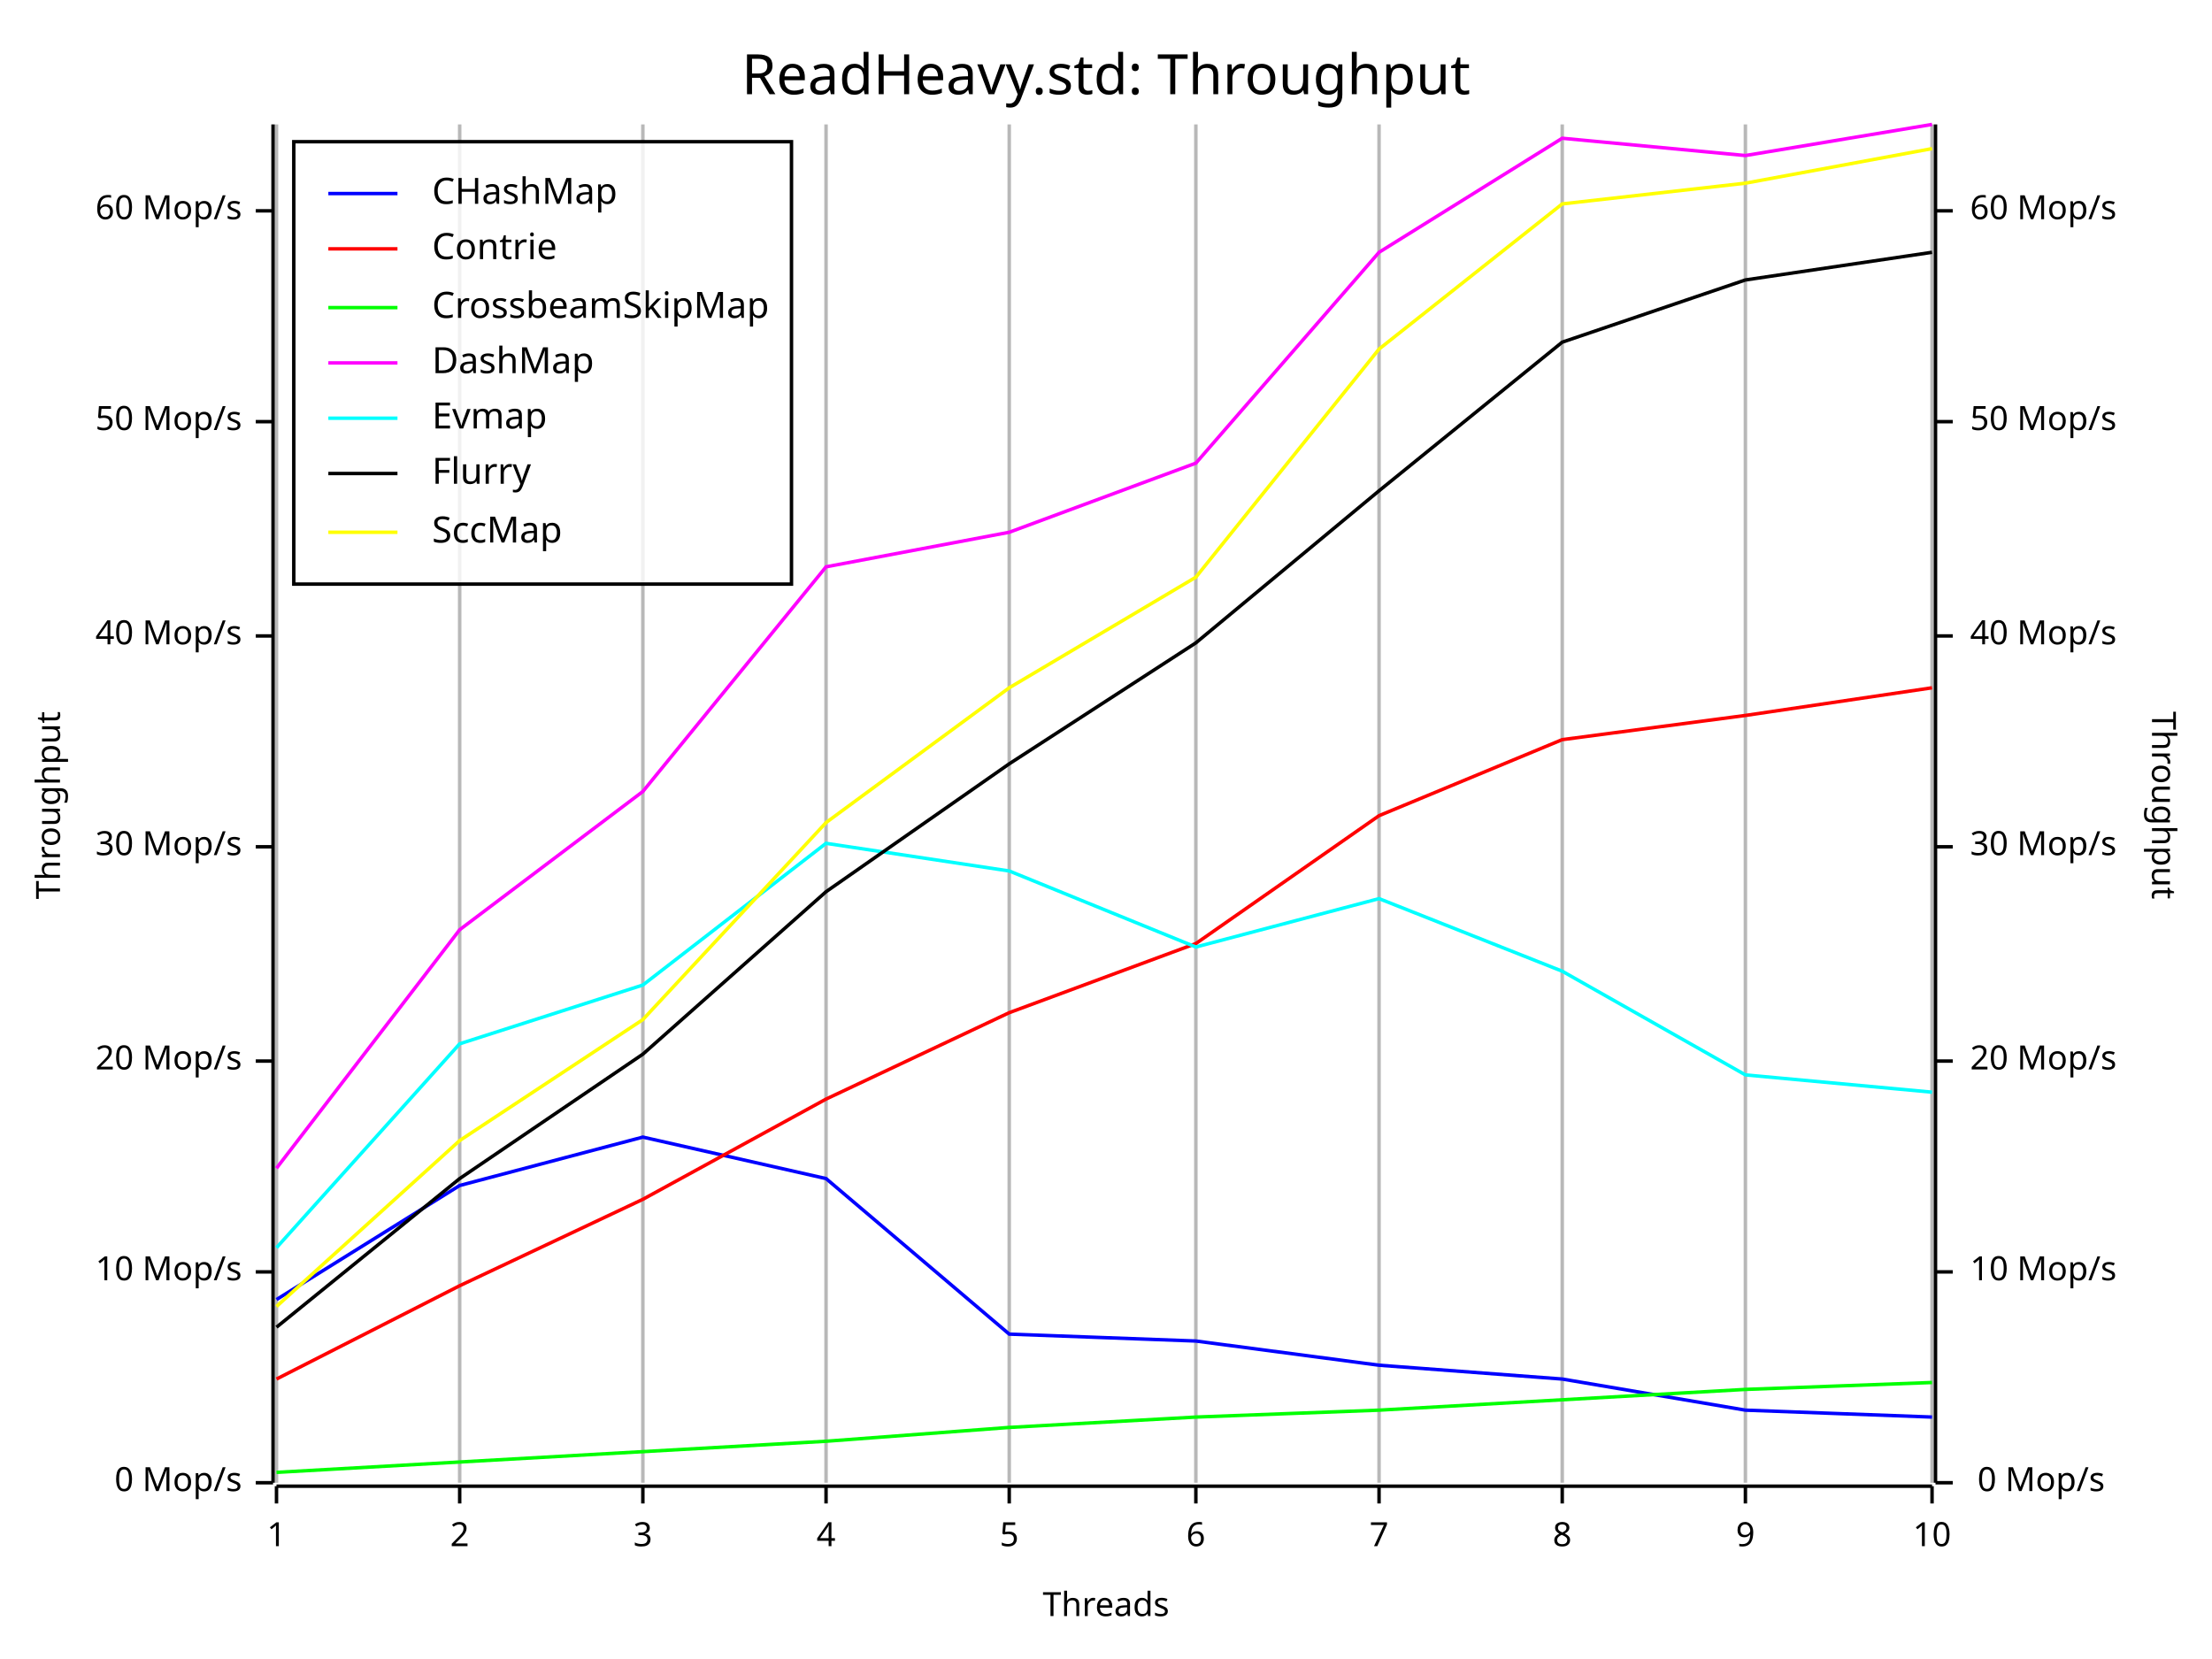
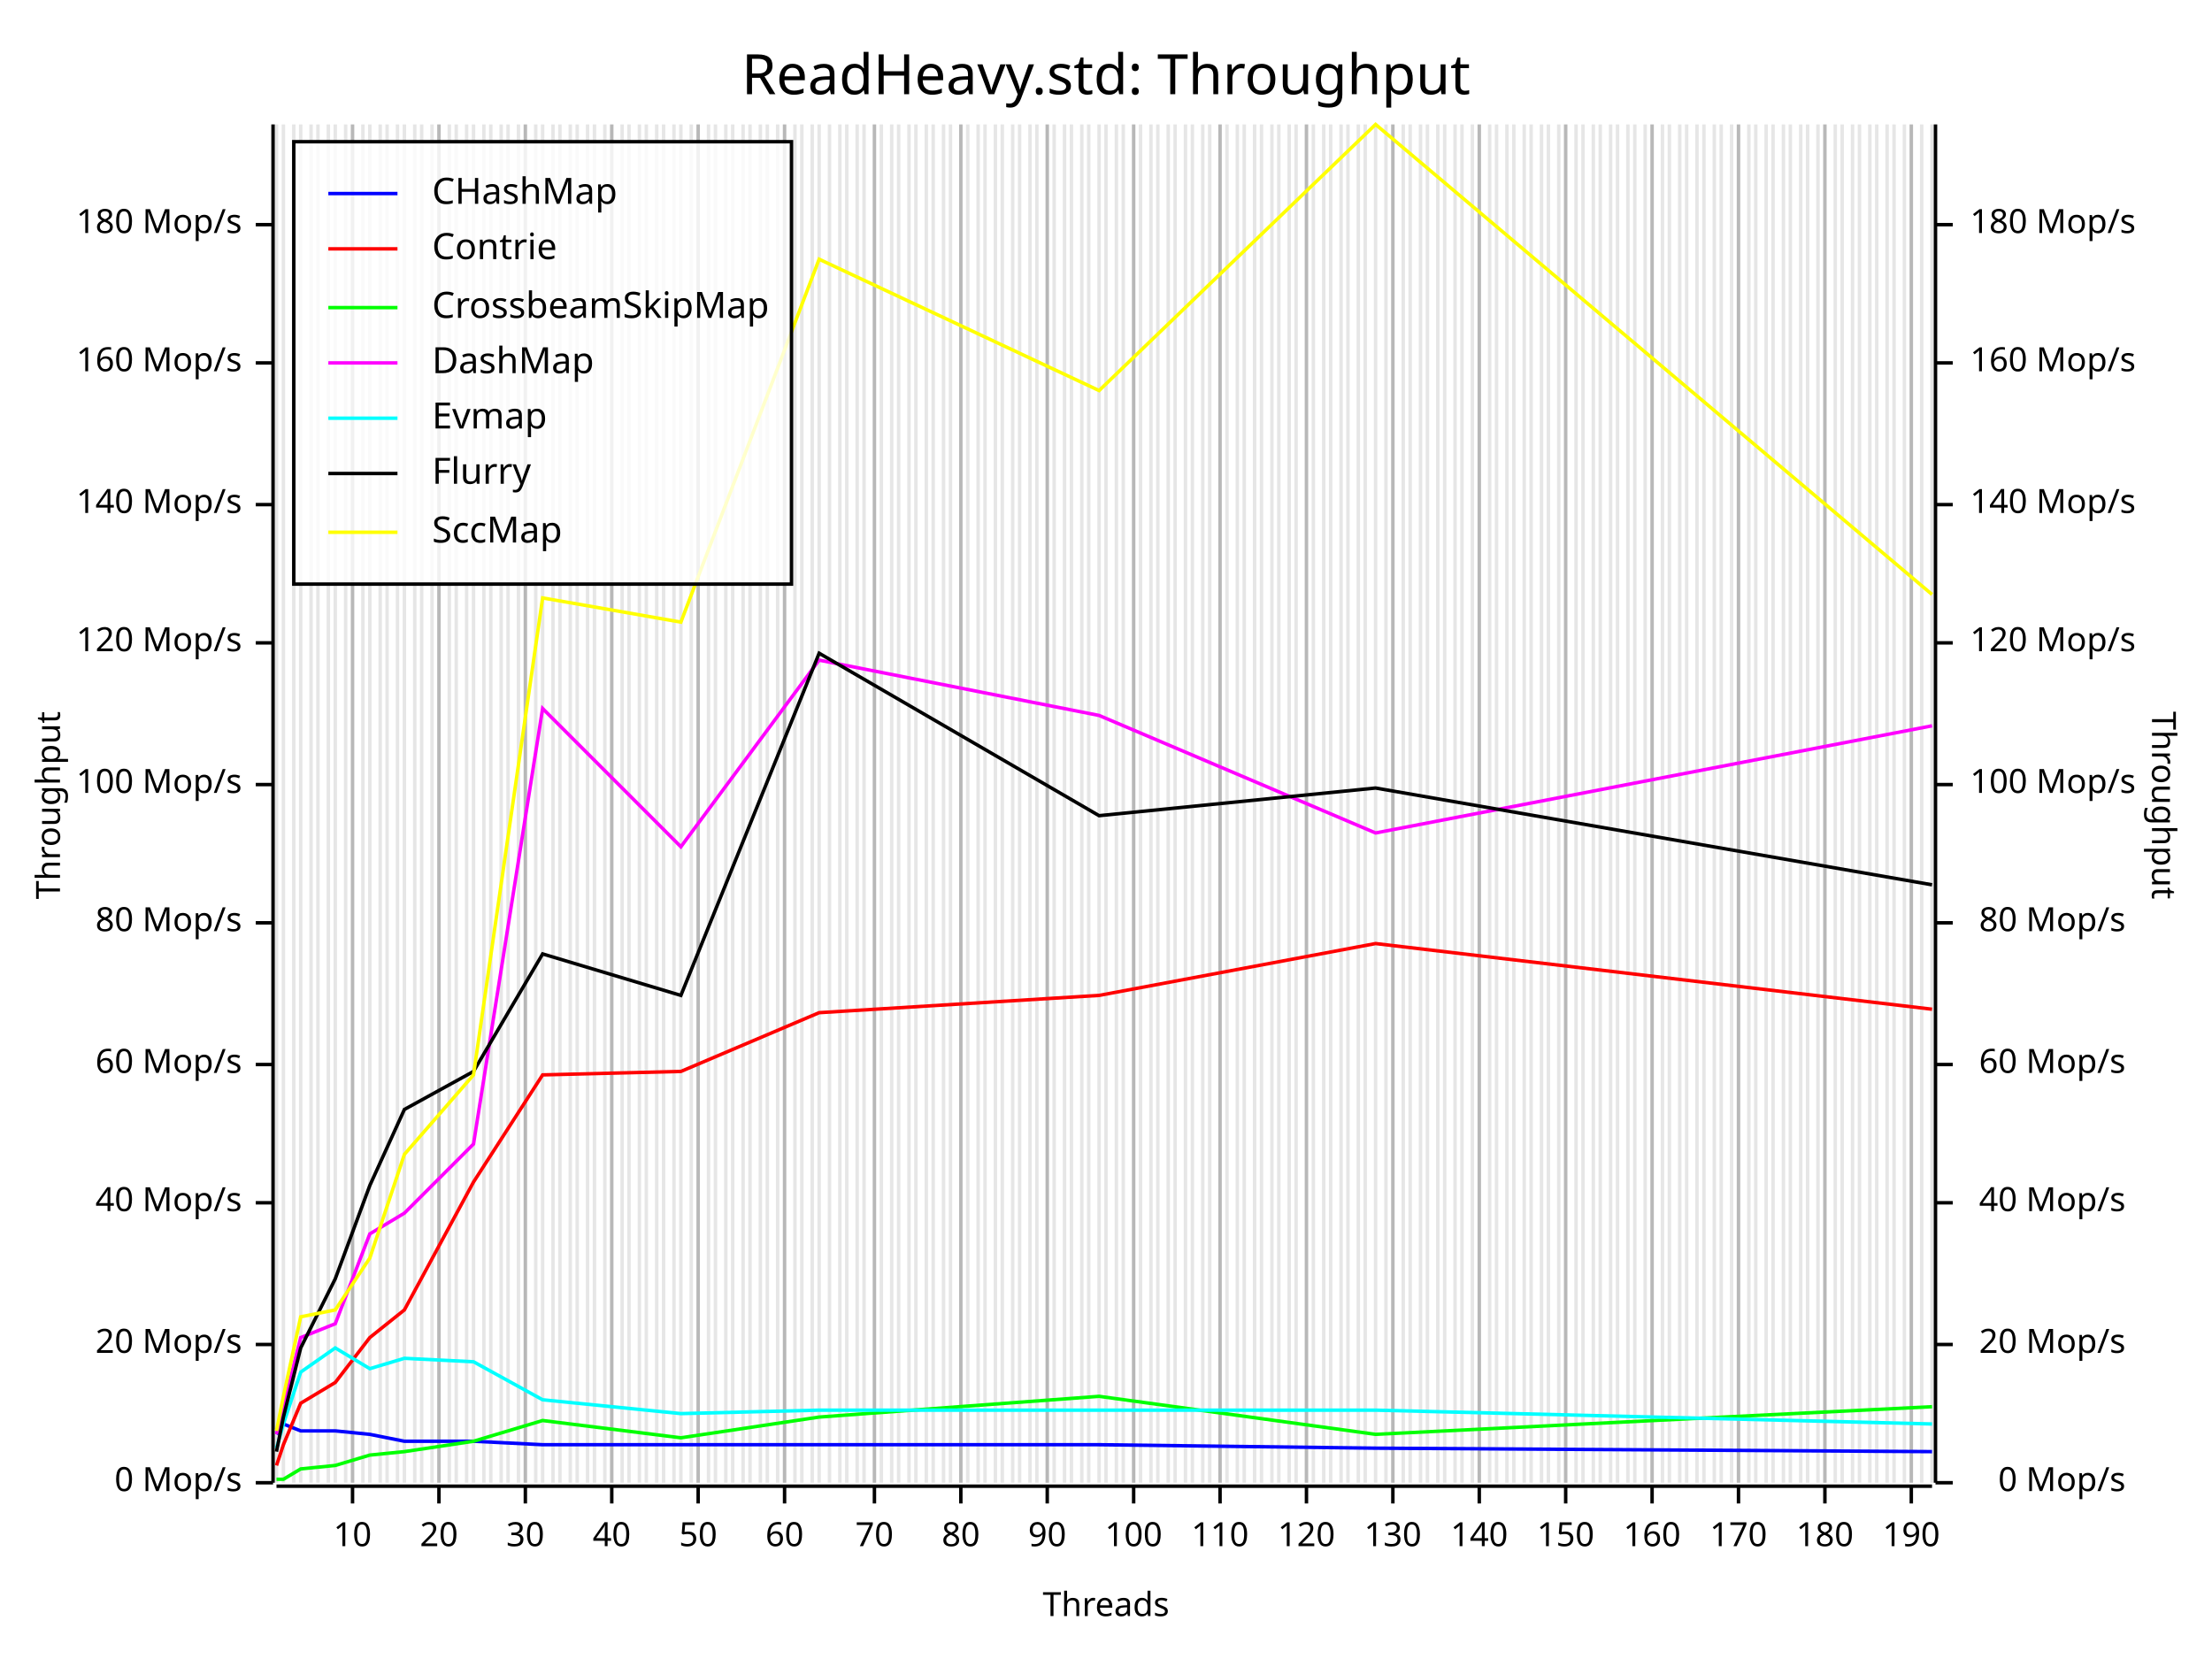
<svg xmlns="http://www.w3.org/2000/svg" width="640" height="480" viewBox="0 0 640 480">
  <rect x="0" y="0" width="640" height="480" opacity="1" fill="#FFFFFF" stroke="none" />
  <text x="320" y="15" dy="0.76em" text-anchor="middle" font-family="Fira Code" font-size="16.129" opacity="1" fill="#000000">
ReadHeavy.std: Throughput
</text>
  <line opacity="0.1" stroke="#000000" stroke-width="1" x1="80" y1="429" x2="80" y2="36" />
-   <line opacity="0.1" stroke="#000000" stroke-width="1" x1="133" y1="429" x2="133" y2="36" />
-   <line opacity="0.1" stroke="#000000" stroke-width="1" x1="186" y1="429" x2="186" y2="36" />
-   <line opacity="0.1" stroke="#000000" stroke-width="1" x1="239" y1="429" x2="239" y2="36" />
-   <line opacity="0.1" stroke="#000000" stroke-width="1" x1="292" y1="429" x2="292" y2="36" />
-   <line opacity="0.1" stroke="#000000" stroke-width="1" x1="346" y1="429" x2="346" y2="36" />
-   <line opacity="0.1" stroke="#000000" stroke-width="1" x1="399" y1="429" x2="399" y2="36" />
-   <line opacity="0.1" stroke="#000000" stroke-width="1" x1="452" y1="429" x2="452" y2="36" />
-   <line opacity="0.1" stroke="#000000" stroke-width="1" x1="505" y1="429" x2="505" y2="36" />
+   <line opacity="0.1" stroke="#000000" stroke-width="1" x1="82" y1="429" x2="82" y2="36" />
+   <line opacity="0.1" stroke="#000000" stroke-width="1" x1="85" y1="429" x2="85" y2="36" />
+   <line opacity="0.1" stroke="#000000" stroke-width="1" x1="87" y1="429" x2="87" y2="36" />
+   <line opacity="0.1" stroke="#000000" stroke-width="1" x1="90" y1="429" x2="90" y2="36" />
+   <line opacity="0.1" stroke="#000000" stroke-width="1" x1="92" y1="429" x2="92" y2="36" />
+   <line opacity="0.1" stroke="#000000" stroke-width="1" x1="95" y1="429" x2="95" y2="36" />
+   <line opacity="0.1" stroke="#000000" stroke-width="1" x1="97" y1="429" x2="97" y2="36" />
+   <line opacity="0.1" stroke="#000000" stroke-width="1" x1="100" y1="429" x2="100" y2="36" />
+   <line opacity="0.1" stroke="#000000" stroke-width="1" x1="102" y1="429" x2="102" y2="36" />
+   <line opacity="0.1" stroke="#000000" stroke-width="1" x1="105" y1="429" x2="105" y2="36" />
+   <line opacity="0.1" stroke="#000000" stroke-width="1" x1="107" y1="429" x2="107" y2="36" />
+   <line opacity="0.1" stroke="#000000" stroke-width="1" x1="110" y1="429" x2="110" y2="36" />
+   <line opacity="0.1" stroke="#000000" stroke-width="1" x1="112" y1="429" x2="112" y2="36" />
+   <line opacity="0.1" stroke="#000000" stroke-width="1" x1="115" y1="429" x2="115" y2="36" />
+   <line opacity="0.1" stroke="#000000" stroke-width="1" x1="117" y1="429" x2="117" y2="36" />
+   <line opacity="0.1" stroke="#000000" stroke-width="1" x1="120" y1="429" x2="120" y2="36" />
+   <line opacity="0.1" stroke="#000000" stroke-width="1" x1="122" y1="429" x2="122" y2="36" />
+   <line opacity="0.1" stroke="#000000" stroke-width="1" x1="125" y1="429" x2="125" y2="36" />
+   <line opacity="0.1" stroke="#000000" stroke-width="1" x1="127" y1="429" x2="127" y2="36" />
+   <line opacity="0.1" stroke="#000000" stroke-width="1" x1="130" y1="429" x2="130" y2="36" />
+   <line opacity="0.1" stroke="#000000" stroke-width="1" x1="132" y1="429" x2="132" y2="36" />
+   <line opacity="0.1" stroke="#000000" stroke-width="1" x1="135" y1="429" x2="135" y2="36" />
+   <line opacity="0.1" stroke="#000000" stroke-width="1" x1="137" y1="429" x2="137" y2="36" />
+   <line opacity="0.1" stroke="#000000" stroke-width="1" x1="140" y1="429" x2="140" y2="36" />
+   <line opacity="0.1" stroke="#000000" stroke-width="1" x1="142" y1="429" x2="142" y2="36" />
+   <line opacity="0.1" stroke="#000000" stroke-width="1" x1="145" y1="429" x2="145" y2="36" />
+   <line opacity="0.1" stroke="#000000" stroke-width="1" x1="147" y1="429" x2="147" y2="36" />
+   <line opacity="0.1" stroke="#000000" stroke-width="1" x1="150" y1="429" x2="150" y2="36" />
+   <line opacity="0.1" stroke="#000000" stroke-width="1" x1="152" y1="429" x2="152" y2="36" />
+   <line opacity="0.1" stroke="#000000" stroke-width="1" x1="155" y1="429" x2="155" y2="36" />
+   <line opacity="0.1" stroke="#000000" stroke-width="1" x1="157" y1="429" x2="157" y2="36" />
+   <line opacity="0.1" stroke="#000000" stroke-width="1" x1="160" y1="429" x2="160" y2="36" />
+   <line opacity="0.1" stroke="#000000" stroke-width="1" x1="162" y1="429" x2="162" y2="36" />
+   <line opacity="0.1" stroke="#000000" stroke-width="1" x1="165" y1="429" x2="165" y2="36" />
+   <line opacity="0.1" stroke="#000000" stroke-width="1" x1="167" y1="429" x2="167" y2="36" />
+   <line opacity="0.1" stroke="#000000" stroke-width="1" x1="170" y1="429" x2="170" y2="36" />
+   <line opacity="0.1" stroke="#000000" stroke-width="1" x1="172" y1="429" x2="172" y2="36" />
+   <line opacity="0.1" stroke="#000000" stroke-width="1" x1="175" y1="429" x2="175" y2="36" />
+   <line opacity="0.1" stroke="#000000" stroke-width="1" x1="177" y1="429" x2="177" y2="36" />
+   <line opacity="0.1" stroke="#000000" stroke-width="1" x1="180" y1="429" x2="180" y2="36" />
+   <line opacity="0.1" stroke="#000000" stroke-width="1" x1="182" y1="429" x2="182" y2="36" />
+   <line opacity="0.1" stroke="#000000" stroke-width="1" x1="185" y1="429" x2="185" y2="36" />
+   <line opacity="0.1" stroke="#000000" stroke-width="1" x1="187" y1="429" x2="187" y2="36" />
+   <line opacity="0.1" stroke="#000000" stroke-width="1" x1="190" y1="429" x2="190" y2="36" />
+   <line opacity="0.1" stroke="#000000" stroke-width="1" x1="192" y1="429" x2="192" y2="36" />
+   <line opacity="0.1" stroke="#000000" stroke-width="1" x1="195" y1="429" x2="195" y2="36" />
+   <line opacity="0.1" stroke="#000000" stroke-width="1" x1="197" y1="429" x2="197" y2="36" />
+   <line opacity="0.1" stroke="#000000" stroke-width="1" x1="200" y1="429" x2="200" y2="36" />
+   <line opacity="0.1" stroke="#000000" stroke-width="1" x1="202" y1="429" x2="202" y2="36" />
+   <line opacity="0.1" stroke="#000000" stroke-width="1" x1="205" y1="429" x2="205" y2="36" />
+   <line opacity="0.1" stroke="#000000" stroke-width="1" x1="207" y1="429" x2="207" y2="36" />
+   <line opacity="0.1" stroke="#000000" stroke-width="1" x1="210" y1="429" x2="210" y2="36" />
+   <line opacity="0.1" stroke="#000000" stroke-width="1" x1="212" y1="429" x2="212" y2="36" />
+   <line opacity="0.1" stroke="#000000" stroke-width="1" x1="215" y1="429" x2="215" y2="36" />
+   <line opacity="0.1" stroke="#000000" stroke-width="1" x1="217" y1="429" x2="217" y2="36" />
+   <line opacity="0.1" stroke="#000000" stroke-width="1" x1="220" y1="429" x2="220" y2="36" />
+   <line opacity="0.1" stroke="#000000" stroke-width="1" x1="222" y1="429" x2="222" y2="36" />
+   <line opacity="0.1" stroke="#000000" stroke-width="1" x1="225" y1="429" x2="225" y2="36" />
+   <line opacity="0.1" stroke="#000000" stroke-width="1" x1="227" y1="429" x2="227" y2="36" />
+   <line opacity="0.1" stroke="#000000" stroke-width="1" x1="230" y1="429" x2="230" y2="36" />
+   <line opacity="0.1" stroke="#000000" stroke-width="1" x1="232" y1="429" x2="232" y2="36" />
+   <line opacity="0.1" stroke="#000000" stroke-width="1" x1="235" y1="429" x2="235" y2="36" />
+   <line opacity="0.1" stroke="#000000" stroke-width="1" x1="237" y1="429" x2="237" y2="36" />
+   <line opacity="0.1" stroke="#000000" stroke-width="1" x1="240" y1="429" x2="240" y2="36" />
+   <line opacity="0.1" stroke="#000000" stroke-width="1" x1="243" y1="429" x2="243" y2="36" />
+   <line opacity="0.1" stroke="#000000" stroke-width="1" x1="245" y1="429" x2="245" y2="36" />
+   <line opacity="0.1" stroke="#000000" stroke-width="1" x1="248" y1="429" x2="248" y2="36" />
+   <line opacity="0.1" stroke="#000000" stroke-width="1" x1="250" y1="429" x2="250" y2="36" />
+   <line opacity="0.1" stroke="#000000" stroke-width="1" x1="253" y1="429" x2="253" y2="36" />
+   <line opacity="0.1" stroke="#000000" stroke-width="1" x1="255" y1="429" x2="255" y2="36" />
+   <line opacity="0.1" stroke="#000000" stroke-width="1" x1="258" y1="429" x2="258" y2="36" />
+   <line opacity="0.1" stroke="#000000" stroke-width="1" x1="260" y1="429" x2="260" y2="36" />
+   <line opacity="0.1" stroke="#000000" stroke-width="1" x1="263" y1="429" x2="263" y2="36" />
+   <line opacity="0.1" stroke="#000000" stroke-width="1" x1="265" y1="429" x2="265" y2="36" />
+   <line opacity="0.1" stroke="#000000" stroke-width="1" x1="268" y1="429" x2="268" y2="36" />
+   <line opacity="0.1" stroke="#000000" stroke-width="1" x1="270" y1="429" x2="270" y2="36" />
+   <line opacity="0.1" stroke="#000000" stroke-width="1" x1="273" y1="429" x2="273" y2="36" />
+   <line opacity="0.1" stroke="#000000" stroke-width="1" x1="275" y1="429" x2="275" y2="36" />
+   <line opacity="0.1" stroke="#000000" stroke-width="1" x1="278" y1="429" x2="278" y2="36" />
+   <line opacity="0.1" stroke="#000000" stroke-width="1" x1="280" y1="429" x2="280" y2="36" />
+   <line opacity="0.1" stroke="#000000" stroke-width="1" x1="283" y1="429" x2="283" y2="36" />
+   <line opacity="0.1" stroke="#000000" stroke-width="1" x1="285" y1="429" x2="285" y2="36" />
+   <line opacity="0.1" stroke="#000000" stroke-width="1" x1="288" y1="429" x2="288" y2="36" />
+   <line opacity="0.1" stroke="#000000" stroke-width="1" x1="290" y1="429" x2="290" y2="36" />
+   <line opacity="0.1" stroke="#000000" stroke-width="1" x1="293" y1="429" x2="293" y2="36" />
+   <line opacity="0.1" stroke="#000000" stroke-width="1" x1="295" y1="429" x2="295" y2="36" />
+   <line opacity="0.1" stroke="#000000" stroke-width="1" x1="298" y1="429" x2="298" y2="36" />
+   <line opacity="0.1" stroke="#000000" stroke-width="1" x1="300" y1="429" x2="300" y2="36" />
+   <line opacity="0.1" stroke="#000000" stroke-width="1" x1="303" y1="429" x2="303" y2="36" />
+   <line opacity="0.1" stroke="#000000" stroke-width="1" x1="305" y1="429" x2="305" y2="36" />
+   <line opacity="0.1" stroke="#000000" stroke-width="1" x1="308" y1="429" x2="308" y2="36" />
+   <line opacity="0.1" stroke="#000000" stroke-width="1" x1="310" y1="429" x2="310" y2="36" />
+   <line opacity="0.1" stroke="#000000" stroke-width="1" x1="313" y1="429" x2="313" y2="36" />
+   <line opacity="0.1" stroke="#000000" stroke-width="1" x1="315" y1="429" x2="315" y2="36" />
+   <line opacity="0.1" stroke="#000000" stroke-width="1" x1="318" y1="429" x2="318" y2="36" />
+   <line opacity="0.1" stroke="#000000" stroke-width="1" x1="320" y1="429" x2="320" y2="36" />
+   <line opacity="0.1" stroke="#000000" stroke-width="1" x1="323" y1="429" x2="323" y2="36" />
+   <line opacity="0.1" stroke="#000000" stroke-width="1" x1="325" y1="429" x2="325" y2="36" />
+   <line opacity="0.1" stroke="#000000" stroke-width="1" x1="328" y1="429" x2="328" y2="36" />
+   <line opacity="0.1" stroke="#000000" stroke-width="1" x1="330" y1="429" x2="330" y2="36" />
+   <line opacity="0.1" stroke="#000000" stroke-width="1" x1="333" y1="429" x2="333" y2="36" />
+   <line opacity="0.1" stroke="#000000" stroke-width="1" x1="335" y1="429" x2="335" y2="36" />
+   <line opacity="0.1" stroke="#000000" stroke-width="1" x1="338" y1="429" x2="338" y2="36" />
+   <line opacity="0.1" stroke="#000000" stroke-width="1" x1="340" y1="429" x2="340" y2="36" />
+   <line opacity="0.1" stroke="#000000" stroke-width="1" x1="343" y1="429" x2="343" y2="36" />
+   <line opacity="0.1" stroke="#000000" stroke-width="1" x1="345" y1="429" x2="345" y2="36" />
+   <line opacity="0.1" stroke="#000000" stroke-width="1" x1="348" y1="429" x2="348" y2="36" />
+   <line opacity="0.1" stroke="#000000" stroke-width="1" x1="350" y1="429" x2="350" y2="36" />
+   <line opacity="0.1" stroke="#000000" stroke-width="1" x1="353" y1="429" x2="353" y2="36" />
+   <line opacity="0.1" stroke="#000000" stroke-width="1" x1="355" y1="429" x2="355" y2="36" />
+   <line opacity="0.1" stroke="#000000" stroke-width="1" x1="358" y1="429" x2="358" y2="36" />
+   <line opacity="0.1" stroke="#000000" stroke-width="1" x1="360" y1="429" x2="360" y2="36" />
+   <line opacity="0.1" stroke="#000000" stroke-width="1" x1="363" y1="429" x2="363" y2="36" />
+   <line opacity="0.1" stroke="#000000" stroke-width="1" x1="365" y1="429" x2="365" y2="36" />
+   <line opacity="0.1" stroke="#000000" stroke-width="1" x1="368" y1="429" x2="368" y2="36" />
+   <line opacity="0.1" stroke="#000000" stroke-width="1" x1="370" y1="429" x2="370" y2="36" />
+   <line opacity="0.1" stroke="#000000" stroke-width="1" x1="373" y1="429" x2="373" y2="36" />
+   <line opacity="0.1" stroke="#000000" stroke-width="1" x1="375" y1="429" x2="375" y2="36" />
+   <line opacity="0.1" stroke="#000000" stroke-width="1" x1="378" y1="429" x2="378" y2="36" />
+   <line opacity="0.1" stroke="#000000" stroke-width="1" x1="380" y1="429" x2="380" y2="36" />
+   <line opacity="0.1" stroke="#000000" stroke-width="1" x1="383" y1="429" x2="383" y2="36" />
+   <line opacity="0.1" stroke="#000000" stroke-width="1" x1="385" y1="429" x2="385" y2="36" />
+   <line opacity="0.1" stroke="#000000" stroke-width="1" x1="388" y1="429" x2="388" y2="36" />
+   <line opacity="0.1" stroke="#000000" stroke-width="1" x1="390" y1="429" x2="390" y2="36" />
+   <line opacity="0.1" stroke="#000000" stroke-width="1" x1="393" y1="429" x2="393" y2="36" />
+   <line opacity="0.1" stroke="#000000" stroke-width="1" x1="395" y1="429" x2="395" y2="36" />
+   <line opacity="0.1" stroke="#000000" stroke-width="1" x1="398" y1="429" x2="398" y2="36" />
+   <line opacity="0.1" stroke="#000000" stroke-width="1" x1="401" y1="429" x2="401" y2="36" />
+   <line opacity="0.1" stroke="#000000" stroke-width="1" x1="403" y1="429" x2="403" y2="36" />
+   <line opacity="0.1" stroke="#000000" stroke-width="1" x1="406" y1="429" x2="406" y2="36" />
+   <line opacity="0.1" stroke="#000000" stroke-width="1" x1="408" y1="429" x2="408" y2="36" />
+   <line opacity="0.1" stroke="#000000" stroke-width="1" x1="411" y1="429" x2="411" y2="36" />
+   <line opacity="0.1" stroke="#000000" stroke-width="1" x1="413" y1="429" x2="413" y2="36" />
+   <line opacity="0.1" stroke="#000000" stroke-width="1" x1="416" y1="429" x2="416" y2="36" />
+   <line opacity="0.1" stroke="#000000" stroke-width="1" x1="418" y1="429" x2="418" y2="36" />
+   <line opacity="0.1" stroke="#000000" stroke-width="1" x1="421" y1="429" x2="421" y2="36" />
+   <line opacity="0.1" stroke="#000000" stroke-width="1" x1="423" y1="429" x2="423" y2="36" />
+   <line opacity="0.1" stroke="#000000" stroke-width="1" x1="426" y1="429" x2="426" y2="36" />
+   <line opacity="0.1" stroke="#000000" stroke-width="1" x1="428" y1="429" x2="428" y2="36" />
+   <line opacity="0.1" stroke="#000000" stroke-width="1" x1="431" y1="429" x2="431" y2="36" />
+   <line opacity="0.1" stroke="#000000" stroke-width="1" x1="433" y1="429" x2="433" y2="36" />
+   <line opacity="0.1" stroke="#000000" stroke-width="1" x1="436" y1="429" x2="436" y2="36" />
+   <line opacity="0.1" stroke="#000000" stroke-width="1" x1="438" y1="429" x2="438" y2="36" />
+   <line opacity="0.1" stroke="#000000" stroke-width="1" x1="441" y1="429" x2="441" y2="36" />
+   <line opacity="0.1" stroke="#000000" stroke-width="1" x1="443" y1="429" x2="443" y2="36" />
+   <line opacity="0.1" stroke="#000000" stroke-width="1" x1="446" y1="429" x2="446" y2="36" />
+   <line opacity="0.1" stroke="#000000" stroke-width="1" x1="448" y1="429" x2="448" y2="36" />
+   <line opacity="0.1" stroke="#000000" stroke-width="1" x1="451" y1="429" x2="451" y2="36" />
+   <line opacity="0.1" stroke="#000000" stroke-width="1" x1="453" y1="429" x2="453" y2="36" />
+   <line opacity="0.1" stroke="#000000" stroke-width="1" x1="456" y1="429" x2="456" y2="36" />
+   <line opacity="0.1" stroke="#000000" stroke-width="1" x1="458" y1="429" x2="458" y2="36" />
+   <line opacity="0.1" stroke="#000000" stroke-width="1" x1="461" y1="429" x2="461" y2="36" />
+   <line opacity="0.1" stroke="#000000" stroke-width="1" x1="463" y1="429" x2="463" y2="36" />
+   <line opacity="0.1" stroke="#000000" stroke-width="1" x1="466" y1="429" x2="466" y2="36" />
+   <line opacity="0.1" stroke="#000000" stroke-width="1" x1="468" y1="429" x2="468" y2="36" />
+   <line opacity="0.1" stroke="#000000" stroke-width="1" x1="471" y1="429" x2="471" y2="36" />
+   <line opacity="0.1" stroke="#000000" stroke-width="1" x1="473" y1="429" x2="473" y2="36" />
+   <line opacity="0.1" stroke="#000000" stroke-width="1" x1="476" y1="429" x2="476" y2="36" />
+   <line opacity="0.1" stroke="#000000" stroke-width="1" x1="478" y1="429" x2="478" y2="36" />
+   <line opacity="0.1" stroke="#000000" stroke-width="1" x1="481" y1="429" x2="481" y2="36" />
+   <line opacity="0.1" stroke="#000000" stroke-width="1" x1="483" y1="429" x2="483" y2="36" />
+   <line opacity="0.1" stroke="#000000" stroke-width="1" x1="486" y1="429" x2="486" y2="36" />
+   <line opacity="0.1" stroke="#000000" stroke-width="1" x1="488" y1="429" x2="488" y2="36" />
+   <line opacity="0.1" stroke="#000000" stroke-width="1" x1="491" y1="429" x2="491" y2="36" />
+   <line opacity="0.1" stroke="#000000" stroke-width="1" x1="493" y1="429" x2="493" y2="36" />
+   <line opacity="0.1" stroke="#000000" stroke-width="1" x1="496" y1="429" x2="496" y2="36" />
+   <line opacity="0.1" stroke="#000000" stroke-width="1" x1="498" y1="429" x2="498" y2="36" />
+   <line opacity="0.1" stroke="#000000" stroke-width="1" x1="501" y1="429" x2="501" y2="36" />
+   <line opacity="0.1" stroke="#000000" stroke-width="1" x1="503" y1="429" x2="503" y2="36" />
+   <line opacity="0.1" stroke="#000000" stroke-width="1" x1="506" y1="429" x2="506" y2="36" />
+   <line opacity="0.1" stroke="#000000" stroke-width="1" x1="508" y1="429" x2="508" y2="36" />
+   <line opacity="0.1" stroke="#000000" stroke-width="1" x1="511" y1="429" x2="511" y2="36" />
+   <line opacity="0.1" stroke="#000000" stroke-width="1" x1="513" y1="429" x2="513" y2="36" />
+   <line opacity="0.1" stroke="#000000" stroke-width="1" x1="516" y1="429" x2="516" y2="36" />
+   <line opacity="0.1" stroke="#000000" stroke-width="1" x1="518" y1="429" x2="518" y2="36" />
+   <line opacity="0.1" stroke="#000000" stroke-width="1" x1="521" y1="429" x2="521" y2="36" />
+   <line opacity="0.1" stroke="#000000" stroke-width="1" x1="523" y1="429" x2="523" y2="36" />
+   <line opacity="0.1" stroke="#000000" stroke-width="1" x1="526" y1="429" x2="526" y2="36" />
+   <line opacity="0.1" stroke="#000000" stroke-width="1" x1="528" y1="429" x2="528" y2="36" />
+   <line opacity="0.1" stroke="#000000" stroke-width="1" x1="531" y1="429" x2="531" y2="36" />
+   <line opacity="0.1" stroke="#000000" stroke-width="1" x1="533" y1="429" x2="533" y2="36" />
+   <line opacity="0.1" stroke="#000000" stroke-width="1" x1="536" y1="429" x2="536" y2="36" />
+   <line opacity="0.1" stroke="#000000" stroke-width="1" x1="538" y1="429" x2="538" y2="36" />
+   <line opacity="0.1" stroke="#000000" stroke-width="1" x1="541" y1="429" x2="541" y2="36" />
+   <line opacity="0.1" stroke="#000000" stroke-width="1" x1="543" y1="429" x2="543" y2="36" />
+   <line opacity="0.1" stroke="#000000" stroke-width="1" x1="546" y1="429" x2="546" y2="36" />
+   <line opacity="0.1" stroke="#000000" stroke-width="1" x1="548" y1="429" x2="548" y2="36" />
+   <line opacity="0.1" stroke="#000000" stroke-width="1" x1="551" y1="429" x2="551" y2="36" />
+   <line opacity="0.1" stroke="#000000" stroke-width="1" x1="553" y1="429" x2="553" y2="36" />
+   <line opacity="0.1" stroke="#000000" stroke-width="1" x1="556" y1="429" x2="556" y2="36" />
  <line opacity="0.1" stroke="#000000" stroke-width="1" x1="559" y1="429" x2="559" y2="36" />
  <text x="10" y="233" dy="0.76em" text-anchor="middle" font-family="sans-serif" font-size="9.677" opacity="1" fill="#000000" transform="rotate(270, 10, 233)">
Throughput
</text>
  <text x="320" y="470" dy="-0.5ex" text-anchor="middle" font-family="sans-serif" font-size="9.677" opacity="1" fill="#000000">
Threads
</text>
  <text x="630" y="233" dy="0.76em" text-anchor="middle" font-family="sans-serif" font-size="9.677" opacity="1" fill="#000000" transform="rotate(90, 630, 233)">
Throughput
</text>
-   <line opacity="0.2" stroke="#000000" stroke-width="1" x1="80" y1="429" x2="80" y2="36" />
-   <line opacity="0.2" stroke="#000000" stroke-width="1" x1="133" y1="429" x2="133" y2="36" />
-   <line opacity="0.2" stroke="#000000" stroke-width="1" x1="186" y1="429" x2="186" y2="36" />
-   <line opacity="0.2" stroke="#000000" stroke-width="1" x1="239" y1="429" x2="239" y2="36" />
-   <line opacity="0.2" stroke="#000000" stroke-width="1" x1="292" y1="429" x2="292" y2="36" />
-   <line opacity="0.2" stroke="#000000" stroke-width="1" x1="346" y1="429" x2="346" y2="36" />
-   <line opacity="0.2" stroke="#000000" stroke-width="1" x1="399" y1="429" x2="399" y2="36" />
-   <line opacity="0.2" stroke="#000000" stroke-width="1" x1="452" y1="429" x2="452" y2="36" />
-   <line opacity="0.2" stroke="#000000" stroke-width="1" x1="505" y1="429" x2="505" y2="36" />
-   <line opacity="0.2" stroke="#000000" stroke-width="1" x1="559" y1="429" x2="559" y2="36" />
+   <line opacity="0.2" stroke="#000000" stroke-width="1" x1="102" y1="429" x2="102" y2="36" />
+   <line opacity="0.2" stroke="#000000" stroke-width="1" x1="127" y1="429" x2="127" y2="36" />
+   <line opacity="0.2" stroke="#000000" stroke-width="1" x1="152" y1="429" x2="152" y2="36" />
+   <line opacity="0.2" stroke="#000000" stroke-width="1" x1="177" y1="429" x2="177" y2="36" />
+   <line opacity="0.2" stroke="#000000" stroke-width="1" x1="202" y1="429" x2="202" y2="36" />
+   <line opacity="0.2" stroke="#000000" stroke-width="1" x1="227" y1="429" x2="227" y2="36" />
+   <line opacity="0.2" stroke="#000000" stroke-width="1" x1="253" y1="429" x2="253" y2="36" />
+   <line opacity="0.2" stroke="#000000" stroke-width="1" x1="278" y1="429" x2="278" y2="36" />
+   <line opacity="0.2" stroke="#000000" stroke-width="1" x1="303" y1="429" x2="303" y2="36" />
+   <line opacity="0.2" stroke="#000000" stroke-width="1" x1="328" y1="429" x2="328" y2="36" />
+   <line opacity="0.2" stroke="#000000" stroke-width="1" x1="353" y1="429" x2="353" y2="36" />
+   <line opacity="0.2" stroke="#000000" stroke-width="1" x1="378" y1="429" x2="378" y2="36" />
+   <line opacity="0.2" stroke="#000000" stroke-width="1" x1="403" y1="429" x2="403" y2="36" />
+   <line opacity="0.2" stroke="#000000" stroke-width="1" x1="428" y1="429" x2="428" y2="36" />
+   <line opacity="0.2" stroke="#000000" stroke-width="1" x1="453" y1="429" x2="453" y2="36" />
+   <line opacity="0.2" stroke="#000000" stroke-width="1" x1="478" y1="429" x2="478" y2="36" />
+   <line opacity="0.2" stroke="#000000" stroke-width="1" x1="503" y1="429" x2="503" y2="36" />
+   <line opacity="0.2" stroke="#000000" stroke-width="1" x1="528" y1="429" x2="528" y2="36" />
+   <line opacity="0.2" stroke="#000000" stroke-width="1" x1="553" y1="429" x2="553" y2="36" />
  <polyline fill="none" opacity="1" stroke="#000000" stroke-width="1" points="79,36 79,429 " />
  <text x="70" y="429" dy="0.5ex" text-anchor="end" font-family="sans-serif" font-size="9.677" opacity="1" fill="#000000">
0 Mop/s
</text>
  <polyline fill="none" opacity="1" stroke="#000000" stroke-width="1" points="74,429 79,429 " />
-   <text x="70" y="368" dy="0.5ex" text-anchor="end" font-family="sans-serif" font-size="9.677" opacity="1" fill="#000000">
- 10 Mop/s
- </text>
-   <polyline fill="none" opacity="1" stroke="#000000" stroke-width="1" points="74,368 79,368 " />
-   <text x="70" y="307" dy="0.5ex" text-anchor="end" font-family="sans-serif" font-size="9.677" opacity="1" fill="#000000">
+   <text x="70" y="389" dy="0.5ex" text-anchor="end" font-family="sans-serif" font-size="9.677" opacity="1" fill="#000000">
20 Mop/s
</text>
-   <polyline fill="none" opacity="1" stroke="#000000" stroke-width="1" points="74,307 79,307 " />
-   <text x="70" y="245" dy="0.5ex" text-anchor="end" font-family="sans-serif" font-size="9.677" opacity="1" fill="#000000">
- 30 Mop/s
- </text>
-   <polyline fill="none" opacity="1" stroke="#000000" stroke-width="1" points="74,245 79,245 " />
-   <text x="70" y="184" dy="0.5ex" text-anchor="end" font-family="sans-serif" font-size="9.677" opacity="1" fill="#000000">
+   <polyline fill="none" opacity="1" stroke="#000000" stroke-width="1" points="74,389 79,389 " />
+   <text x="70" y="348" dy="0.5ex" text-anchor="end" font-family="sans-serif" font-size="9.677" opacity="1" fill="#000000">
40 Mop/s
</text>
-   <polyline fill="none" opacity="1" stroke="#000000" stroke-width="1" points="74,184 79,184 " />
-   <text x="70" y="122" dy="0.5ex" text-anchor="end" font-family="sans-serif" font-size="9.677" opacity="1" fill="#000000">
- 50 Mop/s
- </text>
-   <polyline fill="none" opacity="1" stroke="#000000" stroke-width="1" points="74,122 79,122 " />
-   <text x="70" y="61" dy="0.5ex" text-anchor="end" font-family="sans-serif" font-size="9.677" opacity="1" fill="#000000">
+   <polyline fill="none" opacity="1" stroke="#000000" stroke-width="1" points="74,348 79,348 " />
+   <text x="70" y="308" dy="0.5ex" text-anchor="end" font-family="sans-serif" font-size="9.677" opacity="1" fill="#000000">
60 Mop/s
</text>
-   <polyline fill="none" opacity="1" stroke="#000000" stroke-width="1" points="74,61 79,61 " />
+   <polyline fill="none" opacity="1" stroke="#000000" stroke-width="1" points="74,308 79,308 " />
+   <text x="70" y="267" dy="0.5ex" text-anchor="end" font-family="sans-serif" font-size="9.677" opacity="1" fill="#000000">
+ 80 Mop/s
+ </text>
+   <polyline fill="none" opacity="1" stroke="#000000" stroke-width="1" points="74,267 79,267 " />
+   <text x="70" y="227" dy="0.5ex" text-anchor="end" font-family="sans-serif" font-size="9.677" opacity="1" fill="#000000">
+ 100 Mop/s
+ </text>
+   <polyline fill="none" opacity="1" stroke="#000000" stroke-width="1" points="74,227 79,227 " />
+   <text x="70" y="186" dy="0.5ex" text-anchor="end" font-family="sans-serif" font-size="9.677" opacity="1" fill="#000000">
+ 120 Mop/s
+ </text>
+   <polyline fill="none" opacity="1" stroke="#000000" stroke-width="1" points="74,186 79,186 " />
+   <text x="70" y="146" dy="0.5ex" text-anchor="end" font-family="sans-serif" font-size="9.677" opacity="1" fill="#000000">
+ 140 Mop/s
+ </text>
+   <polyline fill="none" opacity="1" stroke="#000000" stroke-width="1" points="74,146 79,146 " />
+   <text x="70" y="105" dy="0.5ex" text-anchor="end" font-family="sans-serif" font-size="9.677" opacity="1" fill="#000000">
+ 160 Mop/s
+ </text>
+   <polyline fill="none" opacity="1" stroke="#000000" stroke-width="1" points="74,105 79,105 " />
+   <text x="70" y="65" dy="0.5ex" text-anchor="end" font-family="sans-serif" font-size="9.677" opacity="1" fill="#000000">
+ 180 Mop/s
+ </text>
+   <polyline fill="none" opacity="1" stroke="#000000" stroke-width="1" points="74,65 79,65 " />
  <polyline fill="none" opacity="1" stroke="#000000" stroke-width="1" points="80,430 559,430 " />
-   <text x="80" y="440" dy="0.76em" text-anchor="middle" font-family="sans-serif" font-size="9.677" opacity="1" fill="#000000">
- 1
- </text>
-   <polyline fill="none" opacity="1" stroke="#000000" stroke-width="1" points="80,430 80,435 " />
-   <text x="133" y="440" dy="0.76em" text-anchor="middle" font-family="sans-serif" font-size="9.677" opacity="1" fill="#000000">
- 2
- </text>
-   <polyline fill="none" opacity="1" stroke="#000000" stroke-width="1" points="133,430 133,435 " />
-   <text x="186" y="440" dy="0.76em" text-anchor="middle" font-family="sans-serif" font-size="9.677" opacity="1" fill="#000000">
- 3
- </text>
-   <polyline fill="none" opacity="1" stroke="#000000" stroke-width="1" points="186,430 186,435 " />
-   <text x="239" y="440" dy="0.76em" text-anchor="middle" font-family="sans-serif" font-size="9.677" opacity="1" fill="#000000">
- 4
- </text>
-   <polyline fill="none" opacity="1" stroke="#000000" stroke-width="1" points="239,430 239,435 " />
-   <text x="292" y="440" dy="0.76em" text-anchor="middle" font-family="sans-serif" font-size="9.677" opacity="1" fill="#000000">
- 5
- </text>
-   <polyline fill="none" opacity="1" stroke="#000000" stroke-width="1" points="292,430 292,435 " />
-   <text x="346" y="440" dy="0.76em" text-anchor="middle" font-family="sans-serif" font-size="9.677" opacity="1" fill="#000000">
- 6
- </text>
-   <polyline fill="none" opacity="1" stroke="#000000" stroke-width="1" points="346,430 346,435 " />
-   <text x="399" y="440" dy="0.76em" text-anchor="middle" font-family="sans-serif" font-size="9.677" opacity="1" fill="#000000">
- 7
- </text>
-   <polyline fill="none" opacity="1" stroke="#000000" stroke-width="1" points="399,430 399,435 " />
-   <text x="452" y="440" dy="0.76em" text-anchor="middle" font-family="sans-serif" font-size="9.677" opacity="1" fill="#000000">
- 8
- </text>
-   <polyline fill="none" opacity="1" stroke="#000000" stroke-width="1" points="452,430 452,435 " />
-   <text x="505" y="440" dy="0.76em" text-anchor="middle" font-family="sans-serif" font-size="9.677" opacity="1" fill="#000000">
- 9
- </text>
-   <polyline fill="none" opacity="1" stroke="#000000" stroke-width="1" points="505,430 505,435 " />
-   <text x="559" y="440" dy="0.76em" text-anchor="middle" font-family="sans-serif" font-size="9.677" opacity="1" fill="#000000">
+   <text x="102" y="440" dy="0.76em" text-anchor="middle" font-family="sans-serif" font-size="9.677" opacity="1" fill="#000000">
10
</text>
-   <polyline fill="none" opacity="1" stroke="#000000" stroke-width="1" points="559,430 559,435 " />
+   <polyline fill="none" opacity="1" stroke="#000000" stroke-width="1" points="102,430 102,435 " />
+   <text x="127" y="440" dy="0.76em" text-anchor="middle" font-family="sans-serif" font-size="9.677" opacity="1" fill="#000000">
+ 20
+ </text>
+   <polyline fill="none" opacity="1" stroke="#000000" stroke-width="1" points="127,430 127,435 " />
+   <text x="152" y="440" dy="0.76em" text-anchor="middle" font-family="sans-serif" font-size="9.677" opacity="1" fill="#000000">
+ 30
+ </text>
+   <polyline fill="none" opacity="1" stroke="#000000" stroke-width="1" points="152,430 152,435 " />
+   <text x="177" y="440" dy="0.76em" text-anchor="middle" font-family="sans-serif" font-size="9.677" opacity="1" fill="#000000">
+ 40
+ </text>
+   <polyline fill="none" opacity="1" stroke="#000000" stroke-width="1" points="177,430 177,435 " />
+   <text x="202" y="440" dy="0.76em" text-anchor="middle" font-family="sans-serif" font-size="9.677" opacity="1" fill="#000000">
+ 50
+ </text>
+   <polyline fill="none" opacity="1" stroke="#000000" stroke-width="1" points="202,430 202,435 " />
+   <text x="227" y="440" dy="0.76em" text-anchor="middle" font-family="sans-serif" font-size="9.677" opacity="1" fill="#000000">
+ 60
+ </text>
+   <polyline fill="none" opacity="1" stroke="#000000" stroke-width="1" points="227,430 227,435 " />
+   <text x="253" y="440" dy="0.76em" text-anchor="middle" font-family="sans-serif" font-size="9.677" opacity="1" fill="#000000">
+ 70
+ </text>
+   <polyline fill="none" opacity="1" stroke="#000000" stroke-width="1" points="253,430 253,435 " />
+   <text x="278" y="440" dy="0.76em" text-anchor="middle" font-family="sans-serif" font-size="9.677" opacity="1" fill="#000000">
+ 80
+ </text>
+   <polyline fill="none" opacity="1" stroke="#000000" stroke-width="1" points="278,430 278,435 " />
+   <text x="303" y="440" dy="0.76em" text-anchor="middle" font-family="sans-serif" font-size="9.677" opacity="1" fill="#000000">
+ 90
+ </text>
+   <polyline fill="none" opacity="1" stroke="#000000" stroke-width="1" points="303,430 303,435 " />
+   <text x="328" y="440" dy="0.76em" text-anchor="middle" font-family="sans-serif" font-size="9.677" opacity="1" fill="#000000">
+ 100
+ </text>
+   <polyline fill="none" opacity="1" stroke="#000000" stroke-width="1" points="328,430 328,435 " />
+   <text x="353" y="440" dy="0.76em" text-anchor="middle" font-family="sans-serif" font-size="9.677" opacity="1" fill="#000000">
+ 110
+ </text>
+   <polyline fill="none" opacity="1" stroke="#000000" stroke-width="1" points="353,430 353,435 " />
+   <text x="378" y="440" dy="0.76em" text-anchor="middle" font-family="sans-serif" font-size="9.677" opacity="1" fill="#000000">
+ 120
+ </text>
+   <polyline fill="none" opacity="1" stroke="#000000" stroke-width="1" points="378,430 378,435 " />
+   <text x="403" y="440" dy="0.76em" text-anchor="middle" font-family="sans-serif" font-size="9.677" opacity="1" fill="#000000">
+ 130
+ </text>
+   <polyline fill="none" opacity="1" stroke="#000000" stroke-width="1" points="403,430 403,435 " />
+   <text x="428" y="440" dy="0.76em" text-anchor="middle" font-family="sans-serif" font-size="9.677" opacity="1" fill="#000000">
+ 140
+ </text>
+   <polyline fill="none" opacity="1" stroke="#000000" stroke-width="1" points="428,430 428,435 " />
+   <text x="453" y="440" dy="0.76em" text-anchor="middle" font-family="sans-serif" font-size="9.677" opacity="1" fill="#000000">
+ 150
+ </text>
+   <polyline fill="none" opacity="1" stroke="#000000" stroke-width="1" points="453,430 453,435 " />
+   <text x="478" y="440" dy="0.76em" text-anchor="middle" font-family="sans-serif" font-size="9.677" opacity="1" fill="#000000">
+ 160
+ </text>
+   <polyline fill="none" opacity="1" stroke="#000000" stroke-width="1" points="478,430 478,435 " />
+   <text x="503" y="440" dy="0.76em" text-anchor="middle" font-family="sans-serif" font-size="9.677" opacity="1" fill="#000000">
+ 170
+ </text>
+   <polyline fill="none" opacity="1" stroke="#000000" stroke-width="1" points="503,430 503,435 " />
+   <text x="528" y="440" dy="0.76em" text-anchor="middle" font-family="sans-serif" font-size="9.677" opacity="1" fill="#000000">
+ 180
+ </text>
+   <polyline fill="none" opacity="1" stroke="#000000" stroke-width="1" points="528,430 528,435 " />
+   <text x="553" y="440" dy="0.76em" text-anchor="middle" font-family="sans-serif" font-size="9.677" opacity="1" fill="#000000">
+ 190
+ </text>
+   <polyline fill="none" opacity="1" stroke="#000000" stroke-width="1" points="553,430 553,435 " />
  <polyline fill="none" opacity="1" stroke="#000000" stroke-width="1" points="560,36 560,429 " />
-   <text x="609" y="429" dy="0.5ex" text-anchor="end" font-family="sans-serif" font-size="9.677" opacity="1" fill="#000000">
+   <text x="615" y="429" dy="0.5ex" text-anchor="end" font-family="sans-serif" font-size="9.677" opacity="1" fill="#000000">
0 Mop/s
</text>
  <polyline fill="none" opacity="1" stroke="#000000" stroke-width="1" points="560,429 565,429 " />
-   <text x="570" y="368" dy="0.5ex" text-anchor="start" font-family="sans-serif" font-size="9.677" opacity="1" fill="#000000">
- 10 Mop/s
- </text>
-   <polyline fill="none" opacity="1" stroke="#000000" stroke-width="1" points="560,368 565,368 " />
-   <text x="570" y="307" dy="0.5ex" text-anchor="start" font-family="sans-serif" font-size="9.677" opacity="1" fill="#000000">
+   <text x="615" y="389" dy="0.5ex" text-anchor="end" font-family="sans-serif" font-size="9.677" opacity="1" fill="#000000">
20 Mop/s
</text>
-   <polyline fill="none" opacity="1" stroke="#000000" stroke-width="1" points="560,307 565,307 " />
-   <text x="570" y="245" dy="0.5ex" text-anchor="start" font-family="sans-serif" font-size="9.677" opacity="1" fill="#000000">
- 30 Mop/s
- </text>
-   <polyline fill="none" opacity="1" stroke="#000000" stroke-width="1" points="560,245 565,245 " />
-   <text x="570" y="184" dy="0.5ex" text-anchor="start" font-family="sans-serif" font-size="9.677" opacity="1" fill="#000000">
+   <polyline fill="none" opacity="1" stroke="#000000" stroke-width="1" points="560,389 565,389 " />
+   <text x="615" y="348" dy="0.5ex" text-anchor="end" font-family="sans-serif" font-size="9.677" opacity="1" fill="#000000">
40 Mop/s
</text>
-   <polyline fill="none" opacity="1" stroke="#000000" stroke-width="1" points="560,184 565,184 " />
-   <text x="570" y="122" dy="0.5ex" text-anchor="start" font-family="sans-serif" font-size="9.677" opacity="1" fill="#000000">
- 50 Mop/s
- </text>
-   <polyline fill="none" opacity="1" stroke="#000000" stroke-width="1" points="560,122 565,122 " />
-   <text x="570" y="61" dy="0.5ex" text-anchor="start" font-family="sans-serif" font-size="9.677" opacity="1" fill="#000000">
+   <polyline fill="none" opacity="1" stroke="#000000" stroke-width="1" points="560,348 565,348 " />
+   <text x="615" y="308" dy="0.5ex" text-anchor="end" font-family="sans-serif" font-size="9.677" opacity="1" fill="#000000">
60 Mop/s
</text>
-   <polyline fill="none" opacity="1" stroke="#000000" stroke-width="1" points="560,61 565,61 " />
-   <polyline fill="none" opacity="1" stroke="#0000FF" stroke-width="1" points="80,376 133,343 186,329 239,341 292,386 346,388 399,395 452,399 505,408 559,410 " />
-   <polyline fill="none" opacity="1" stroke="#FF0000" stroke-width="1" points="80,399 133,372 186,347 239,318 292,293 346,273 399,236 452,214 505,207 559,199 " />
-   <polyline fill="none" opacity="1" stroke="#00FF00" stroke-width="1" points="80,426 133,423 186,420 239,417 292,413 346,410 399,408 452,405 505,402 559,400 " />
-   <polyline fill="none" opacity="1" stroke="#FF00FF" stroke-width="1" points="80,338 133,269 186,229 239,164 292,154 346,134 399,73 452,40 505,45 559,36 " />
-   <polyline fill="none" opacity="1" stroke="#00FFFF" stroke-width="1" points="80,361 133,302 186,285 239,244 292,252 346,274 399,260 452,281 505,311 559,316 " />
-   <polyline fill="none" opacity="1" stroke="#000000" stroke-width="1" points="80,384 133,341 186,305 239,258 292,221 346,186 399,142 452,99 505,81 559,73 " />
-   <polyline fill="none" opacity="1" stroke="#FFFF00" stroke-width="1" points="80,378 133,330 186,295 239,238 292,199 346,167 399,101 452,59 505,53 559,43 " />
+   <polyline fill="none" opacity="1" stroke="#000000" stroke-width="1" points="560,308 565,308 " />
+   <text x="615" y="267" dy="0.5ex" text-anchor="end" font-family="sans-serif" font-size="9.677" opacity="1" fill="#000000">
+ 80 Mop/s
+ </text>
+   <polyline fill="none" opacity="1" stroke="#000000" stroke-width="1" points="560,267 565,267 " />
+   <text x="570" y="227" dy="0.5ex" text-anchor="start" font-family="sans-serif" font-size="9.677" opacity="1" fill="#000000">
+ 100 Mop/s
+ </text>
+   <polyline fill="none" opacity="1" stroke="#000000" stroke-width="1" points="560,227 565,227 " />
+   <text x="570" y="186" dy="0.5ex" text-anchor="start" font-family="sans-serif" font-size="9.677" opacity="1" fill="#000000">
+ 120 Mop/s
+ </text>
+   <polyline fill="none" opacity="1" stroke="#000000" stroke-width="1" points="560,186 565,186 " />
+   <text x="570" y="146" dy="0.5ex" text-anchor="start" font-family="sans-serif" font-size="9.677" opacity="1" fill="#000000">
+ 140 Mop/s
+ </text>
+   <polyline fill="none" opacity="1" stroke="#000000" stroke-width="1" points="560,146 565,146 " />
+   <text x="570" y="105" dy="0.5ex" text-anchor="start" font-family="sans-serif" font-size="9.677" opacity="1" fill="#000000">
+ 160 Mop/s
+ </text>
+   <polyline fill="none" opacity="1" stroke="#000000" stroke-width="1" points="560,105 565,105 " />
+   <text x="570" y="65" dy="0.5ex" text-anchor="start" font-family="sans-serif" font-size="9.677" opacity="1" fill="#000000">
+ 180 Mop/s
+ </text>
+   <polyline fill="none" opacity="1" stroke="#000000" stroke-width="1" points="560,65 565,65 " />
+   <polyline fill="none" opacity="1" stroke="#0000FF" stroke-width="1" points="80,415 82,412 87,414 97,414 107,415 117,417 137,417 157,418 197,418 237,418 318,418 398,419 559,420 " />
+   <polyline fill="none" opacity="1" stroke="#FF0000" stroke-width="1" points="80,424 82,418 87,406 97,400 107,387 117,379 137,342 157,311 197,310 237,293 318,288 398,273 559,292 " />
+   <polyline fill="none" opacity="1" stroke="#00FF00" stroke-width="1" points="80,428 82,428 87,425 97,424 107,421 117,420 137,417 157,411 197,416 237,410 318,404 398,415 559,407 " />
+   <polyline fill="none" opacity="1" stroke="#FF00FF" stroke-width="1" points="80,415 82,407 87,387 97,383 107,357 117,351 137,331 157,205 197,245 237,191 318,207 398,241 559,210 " />
+   <polyline fill="none" opacity="1" stroke="#00FFFF" stroke-width="1" points="80,419 82,412 87,397 97,390 107,396 117,393 137,394 157,405 197,409 237,408 318,408 398,408 559,412 " />
+   <polyline fill="none" opacity="1" stroke="#000000" stroke-width="1" points="80,420 82,410 87,390 97,370 107,343 117,321 137,310 157,276 197,288 237,189 318,236 398,228 559,256 " />
+   <polyline fill="none" opacity="1" stroke="#FFFF00" stroke-width="1" points="80,414 82,404 87,381 97,379 107,364 117,334 137,311 157,173 197,180 237,75 318,113 398,36 559,172 " />
  <rect x="85" y="41" width="144" height="128" opacity="0.8" fill="#FFFFFF" stroke="none" />
  <rect x="85" y="41" width="144" height="128" opacity="1" fill="none" stroke="#000000" />
  <text x="125" y="51" dy="0.76em" text-anchor="start" font-family="Fira Code" font-size="10.484" opacity="1" fill="#000000">
CHashMap
</text>
  <text x="125" y="67" dy="0.76em" text-anchor="start" font-family="Fira Code" font-size="10.484" opacity="1" fill="#000000">
Contrie
</text>
  <text x="125" y="84" dy="0.76em" text-anchor="start" font-family="Fira Code" font-size="10.484" opacity="1" fill="#000000">
CrossbeamSkipMap
</text>
  <text x="125" y="100" dy="0.76em" text-anchor="start" font-family="Fira Code" font-size="10.484" opacity="1" fill="#000000">
DashMap
</text>
  <text x="125" y="116" dy="0.76em" text-anchor="start" font-family="Fira Code" font-size="10.484" opacity="1" fill="#000000">
Evmap
</text>
  <text x="125" y="132" dy="0.76em" text-anchor="start" font-family="Fira Code" font-size="10.484" opacity="1" fill="#000000">
Flurry
</text>
  <text x="125" y="149" dy="0.76em" text-anchor="start" font-family="Fira Code" font-size="10.484" opacity="1" fill="#000000">
SccMap
</text>
  <polyline fill="none" opacity="1" stroke="#0000FF" stroke-width="1" points="95,56 115,56 " />
  <polyline fill="none" opacity="1" stroke="#FF0000" stroke-width="1" points="95,72 115,72 " />
  <polyline fill="none" opacity="1" stroke="#00FF00" stroke-width="1" points="95,89 115,89 " />
  <polyline fill="none" opacity="1" stroke="#FF00FF" stroke-width="1" points="95,105 115,105 " />
  <polyline fill="none" opacity="1" stroke="#00FFFF" stroke-width="1" points="95,121 115,121 " />
  <polyline fill="none" opacity="1" stroke="#000000" stroke-width="1" points="95,137 115,137 " />
  <polyline fill="none" opacity="1" stroke="#FFFF00" stroke-width="1" points="95,154 115,154 " />
</svg>
